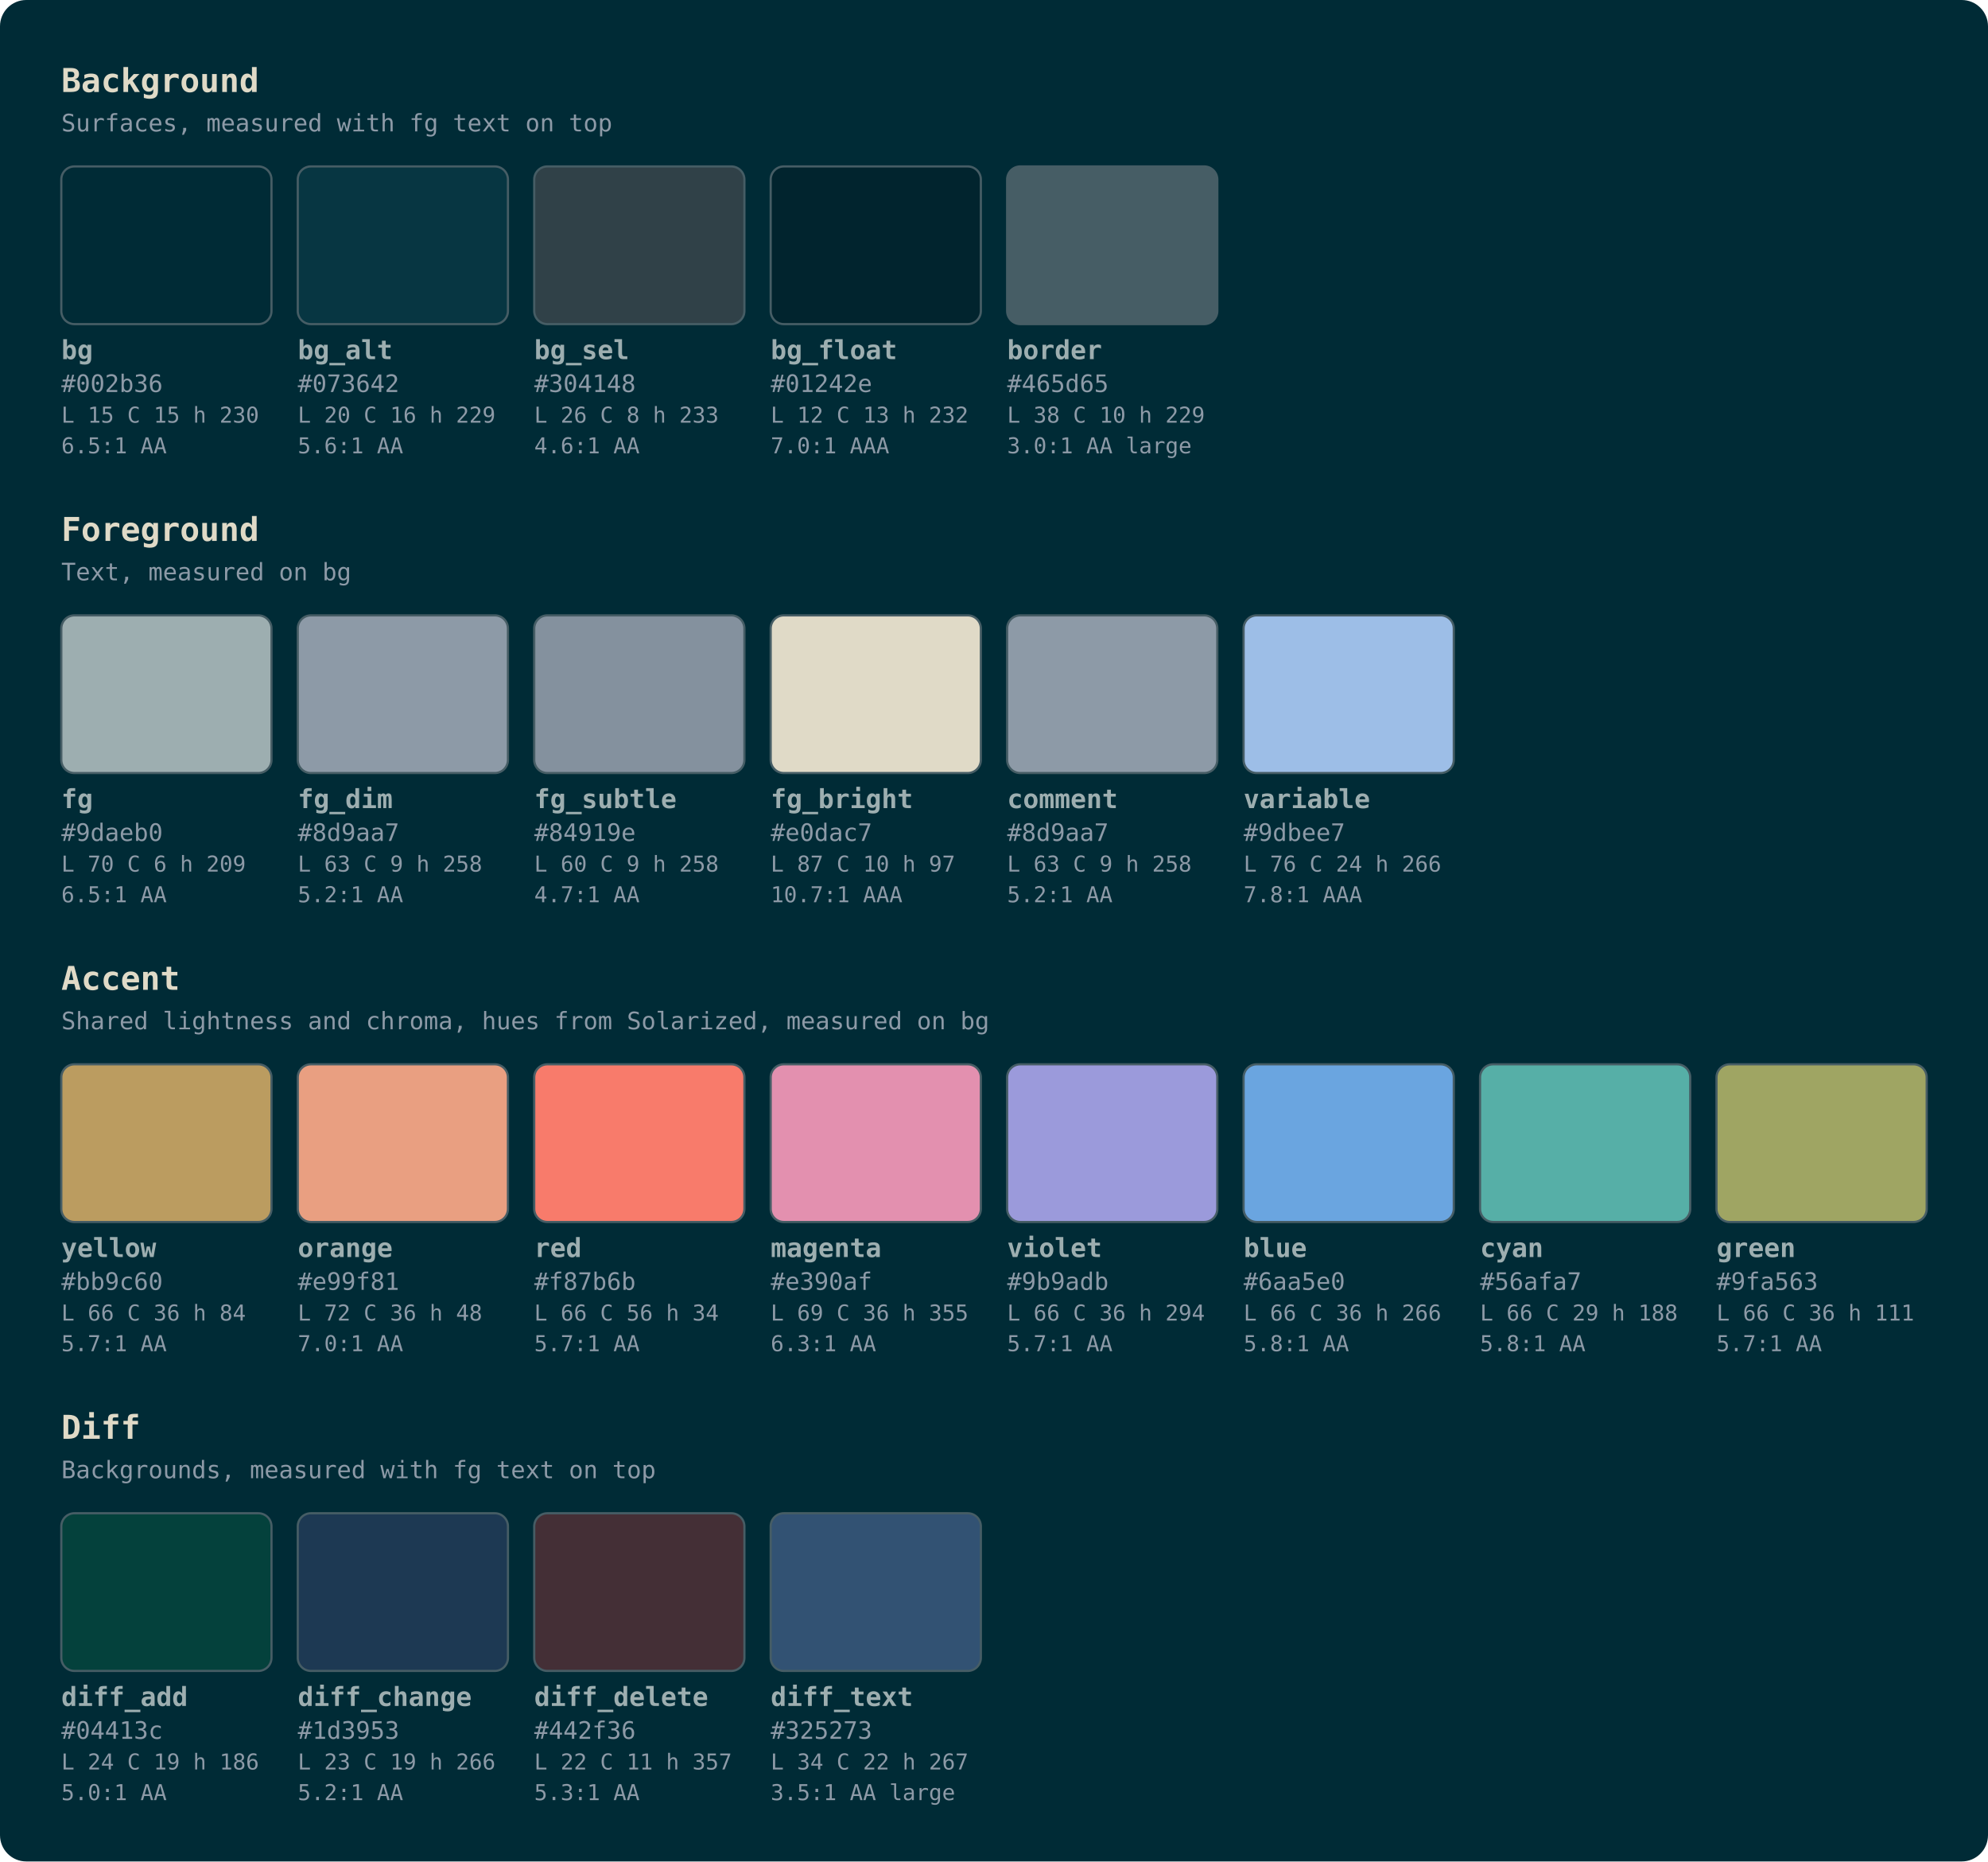
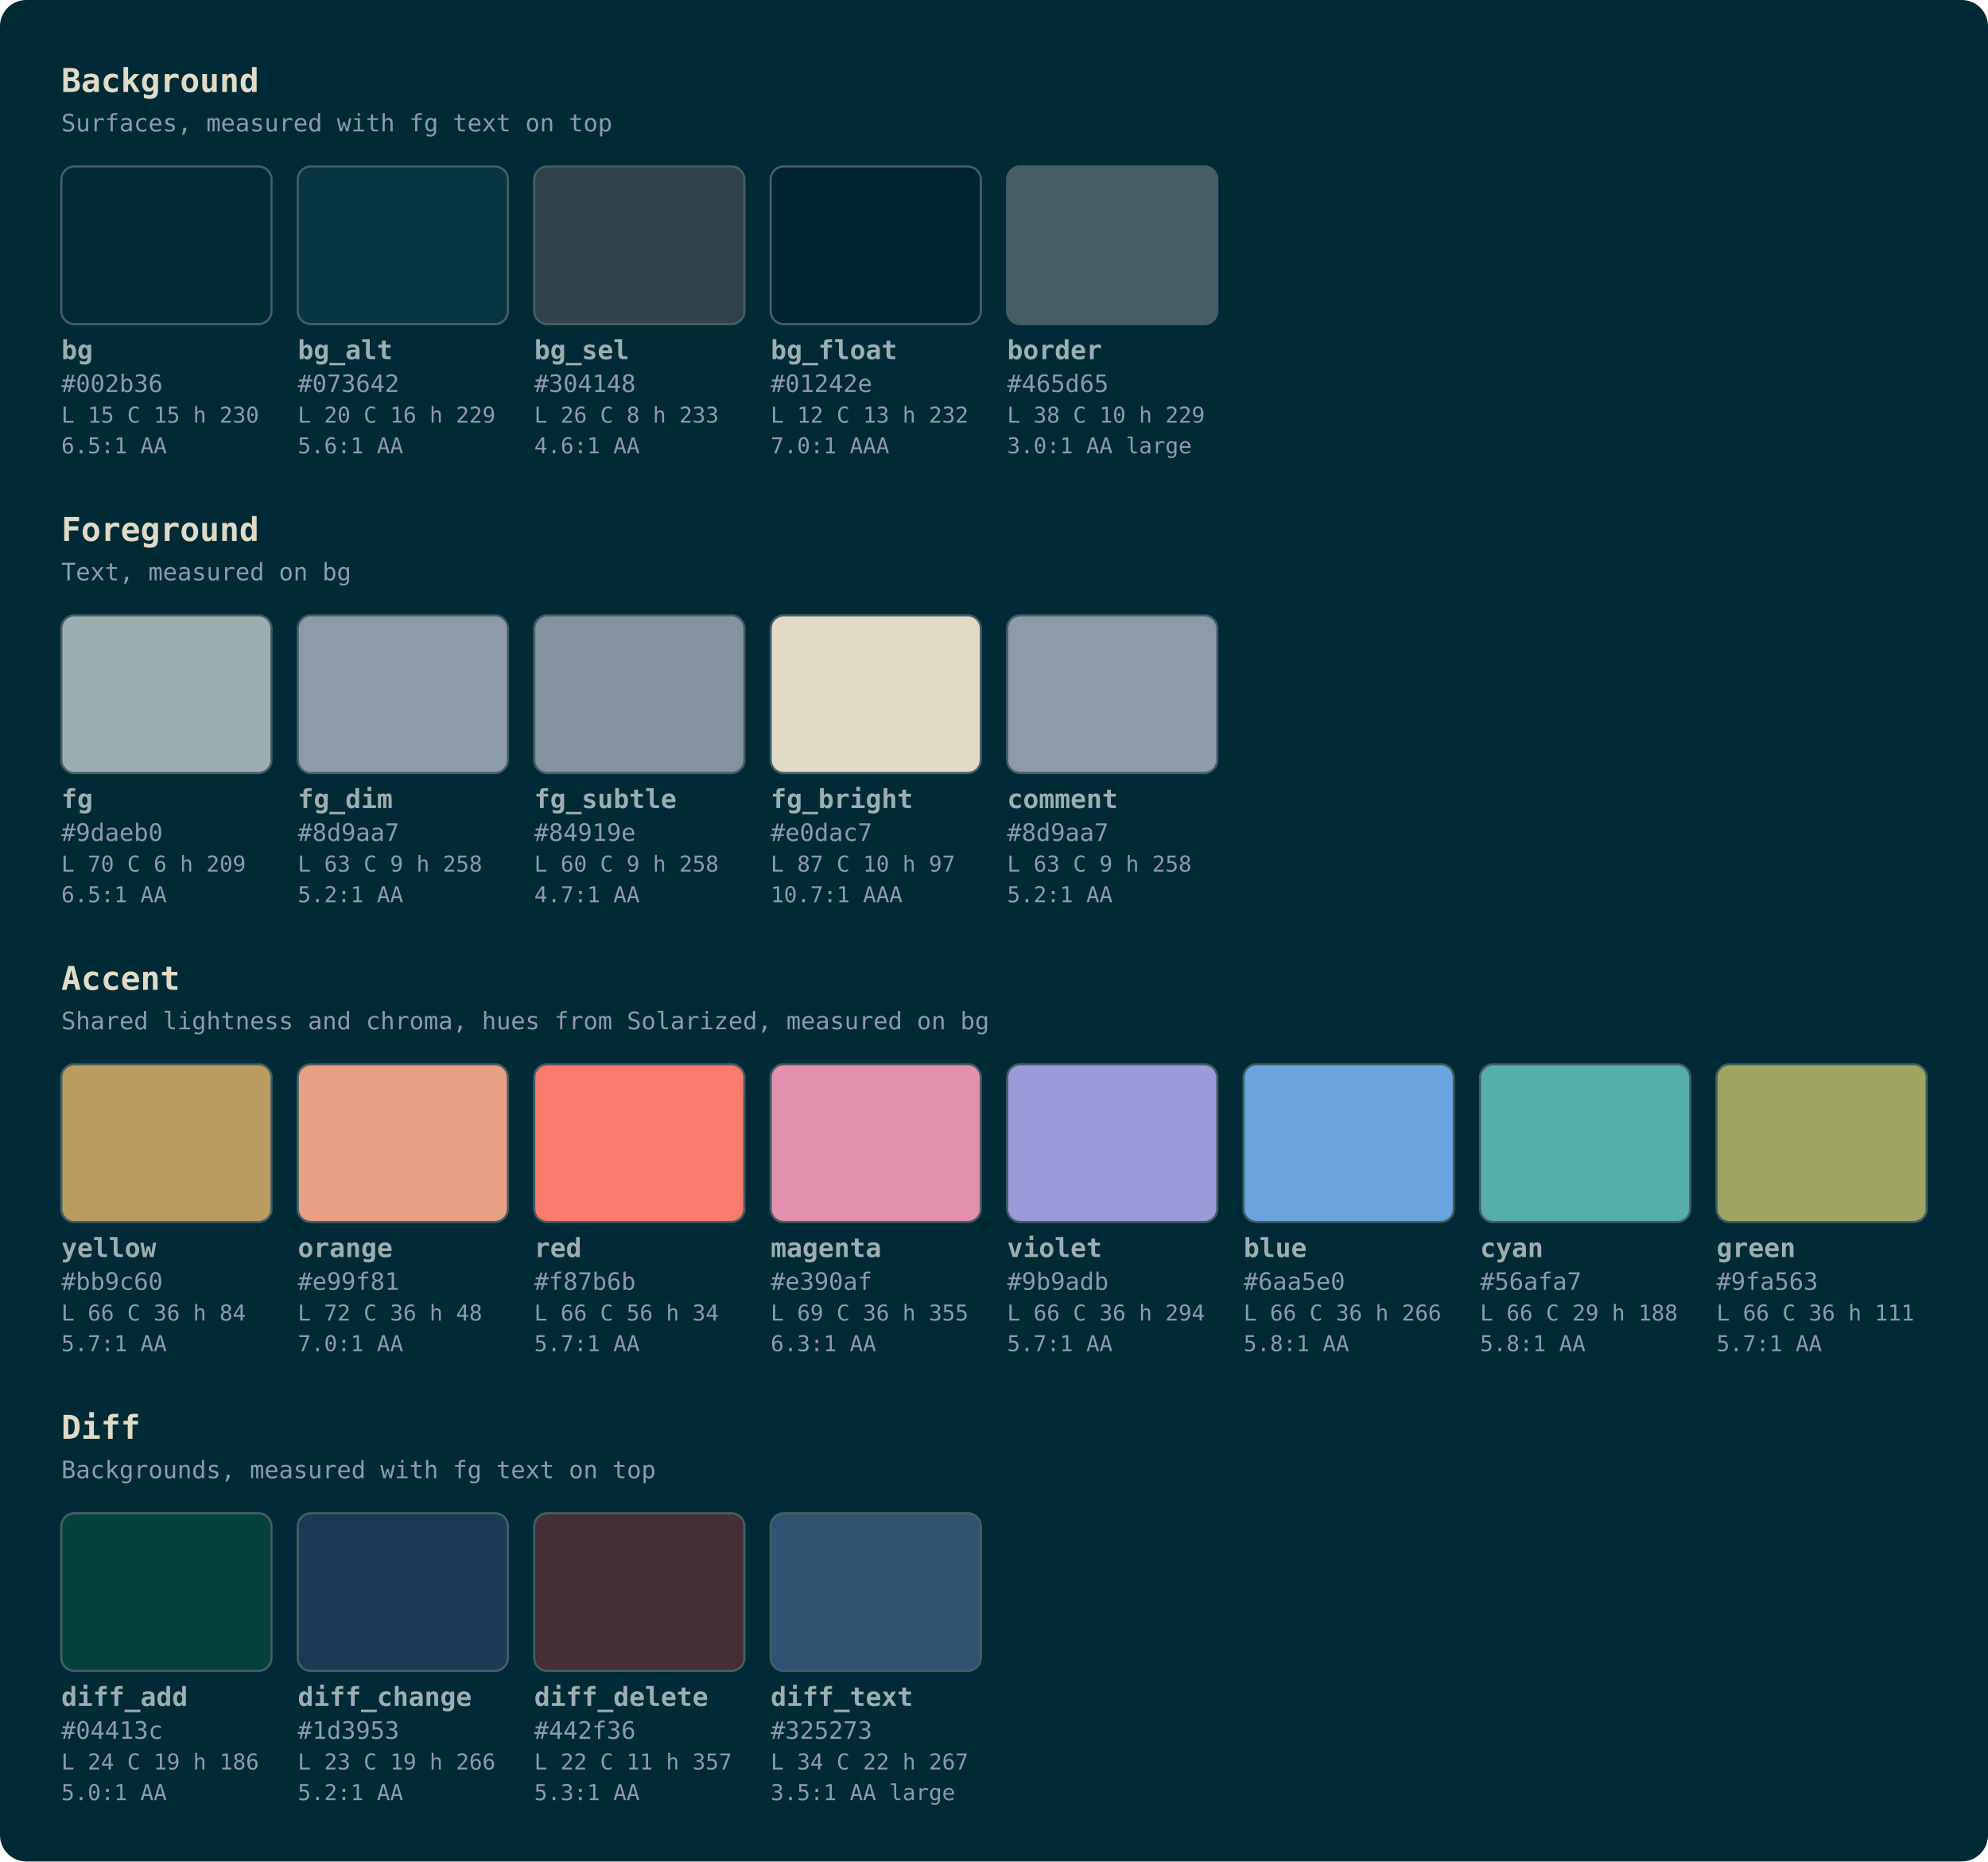
<svg xmlns="http://www.w3.org/2000/svg" width="908" height="850" viewBox="0 0 908 850" font-family="JetBrains Mono, SF Mono, Menlo, Consolas, monospace">
  <rect width="908" height="850" rx="12" fill="#002b36" />
  <text x="28" y="42" fill="#e0dac7" font-size="15" font-weight="bold">Background</text>
  <text x="28" y="60" fill="#8d9aa7" font-size="11">Surfaces, measured with fg text on top</text>
  <rect x="28" y="76" width="96" height="72" rx="6" fill="#002b36" stroke="#465d65" />
  <text x="28" y="164" fill="#9daeb0" font-size="12" font-weight="bold">bg</text>
  <text x="28" y="179" fill="#8d9aa7" font-size="11">#002b36</text>
  <text x="28" y="193" fill="#8d9aa7" font-size="10">L 15  C 15  h 230</text>
  <text x="28" y="207" fill="#8d9aa7" font-size="10">6.5:1  AA</text>
  <rect x="136" y="76" width="96" height="72" rx="6" fill="#073642" stroke="#465d65" />
  <text x="136" y="164" fill="#9daeb0" font-size="12" font-weight="bold">bg_alt</text>
  <text x="136" y="179" fill="#8d9aa7" font-size="11">#073642</text>
  <text x="136" y="193" fill="#8d9aa7" font-size="10">L 20  C 16  h 229</text>
  <text x="136" y="207" fill="#8d9aa7" font-size="10">5.6:1  AA</text>
  <rect x="244" y="76" width="96" height="72" rx="6" fill="#304148" stroke="#465d65" />
  <text x="244" y="164" fill="#9daeb0" font-size="12" font-weight="bold">bg_sel</text>
  <text x="244" y="179" fill="#8d9aa7" font-size="11">#304148</text>
  <text x="244" y="193" fill="#8d9aa7" font-size="10">L 26  C 8  h 233</text>
  <text x="244" y="207" fill="#8d9aa7" font-size="10">4.6:1  AA</text>
  <rect x="352" y="76" width="96" height="72" rx="6" fill="#01242e" stroke="#465d65" />
  <text x="352" y="164" fill="#9daeb0" font-size="12" font-weight="bold">bg_float</text>
  <text x="352" y="179" fill="#8d9aa7" font-size="11">#01242e</text>
  <text x="352" y="193" fill="#8d9aa7" font-size="10">L 12  C 13  h 232</text>
  <text x="352" y="207" fill="#8d9aa7" font-size="10">7.0:1  AAA</text>
  <rect x="460" y="76" width="96" height="72" rx="6" fill="#465d65" stroke="#465d65" />
  <text x="460" y="164" fill="#9daeb0" font-size="12" font-weight="bold">border</text>
  <text x="460" y="179" fill="#8d9aa7" font-size="11">#465d65</text>
  <text x="460" y="193" fill="#8d9aa7" font-size="10">L 38  C 10  h 229</text>
  <text x="460" y="207" fill="#8d9aa7" font-size="10">3.0:1  AA large</text>
  <text x="28" y="247" fill="#e0dac7" font-size="15" font-weight="bold">Foreground</text>
  <text x="28" y="265" fill="#8d9aa7" font-size="11">Text, measured on bg</text>
  <rect x="28" y="281" width="96" height="72" rx="6" fill="#9daeb0" stroke="#465d65" />
  <text x="28" y="369" fill="#9daeb0" font-size="12" font-weight="bold">fg</text>
  <text x="28" y="384" fill="#8d9aa7" font-size="11">#9daeb0</text>
  <text x="28" y="398" fill="#8d9aa7" font-size="10">L 70  C 6  h 209</text>
  <text x="28" y="412" fill="#8d9aa7" font-size="10">6.5:1  AA</text>
  <rect x="136" y="281" width="96" height="72" rx="6" fill="#8d9aa7" stroke="#465d65" />
  <text x="136" y="369" fill="#9daeb0" font-size="12" font-weight="bold">fg_dim</text>
  <text x="136" y="384" fill="#8d9aa7" font-size="11">#8d9aa7</text>
  <text x="136" y="398" fill="#8d9aa7" font-size="10">L 63  C 9  h 258</text>
  <text x="136" y="412" fill="#8d9aa7" font-size="10">5.2:1  AA</text>
  <rect x="244" y="281" width="96" height="72" rx="6" fill="#84919e" stroke="#465d65" />
  <text x="244" y="369" fill="#9daeb0" font-size="12" font-weight="bold">fg_subtle</text>
  <text x="244" y="384" fill="#8d9aa7" font-size="11">#84919e</text>
  <text x="244" y="398" fill="#8d9aa7" font-size="10">L 60  C 9  h 258</text>
  <text x="244" y="412" fill="#8d9aa7" font-size="10">4.7:1  AA</text>
  <rect x="352" y="281" width="96" height="72" rx="6" fill="#e0dac7" stroke="#465d65" />
  <text x="352" y="369" fill="#9daeb0" font-size="12" font-weight="bold">fg_bright</text>
  <text x="352" y="384" fill="#8d9aa7" font-size="11">#e0dac7</text>
  <text x="352" y="398" fill="#8d9aa7" font-size="10">L 87  C 10  h 97</text>
  <text x="352" y="412" fill="#8d9aa7" font-size="10">10.7:1  AAA</text>
  <rect x="460" y="281" width="96" height="72" rx="6" fill="#8d9aa7" stroke="#465d65" />
  <text x="460" y="369" fill="#9daeb0" font-size="12" font-weight="bold">comment</text>
  <text x="460" y="384" fill="#8d9aa7" font-size="11">#8d9aa7</text>
  <text x="460" y="398" fill="#8d9aa7" font-size="10">L 63  C 9  h 258</text>
  <text x="460" y="412" fill="#8d9aa7" font-size="10">5.2:1  AA</text>
-   <rect x="568" y="281" width="96" height="72" rx="6" fill="#9dbee7" stroke="#465d65" />
-   <text x="568" y="369" fill="#9daeb0" font-size="12" font-weight="bold">variable</text>
-   <text x="568" y="384" fill="#8d9aa7" font-size="11">#9dbee7</text>
-   <text x="568" y="398" fill="#8d9aa7" font-size="10">L 76  C 24  h 266</text>
-   <text x="568" y="412" fill="#8d9aa7" font-size="10">7.8:1  AAA</text>
  <text x="28" y="452" fill="#e0dac7" font-size="15" font-weight="bold">Accent</text>
  <text x="28" y="470" fill="#8d9aa7" font-size="11">Shared lightness and chroma, hues from Solarized, measured on bg</text>
  <rect x="28" y="486" width="96" height="72" rx="6" fill="#bb9c60" stroke="#465d65" />
  <text x="28" y="574" fill="#9daeb0" font-size="12" font-weight="bold">yellow</text>
  <text x="28" y="589" fill="#8d9aa7" font-size="11">#bb9c60</text>
  <text x="28" y="603" fill="#8d9aa7" font-size="10">L 66  C 36  h 84</text>
  <text x="28" y="617" fill="#8d9aa7" font-size="10">5.7:1  AA</text>
  <rect x="136" y="486" width="96" height="72" rx="6" fill="#e99f81" stroke="#465d65" />
  <text x="136" y="574" fill="#9daeb0" font-size="12" font-weight="bold">orange</text>
  <text x="136" y="589" fill="#8d9aa7" font-size="11">#e99f81</text>
  <text x="136" y="603" fill="#8d9aa7" font-size="10">L 72  C 36  h 48</text>
  <text x="136" y="617" fill="#8d9aa7" font-size="10">7.0:1  AA</text>
  <rect x="244" y="486" width="96" height="72" rx="6" fill="#f87b6b" stroke="#465d65" />
  <text x="244" y="574" fill="#9daeb0" font-size="12" font-weight="bold">red</text>
  <text x="244" y="589" fill="#8d9aa7" font-size="11">#f87b6b</text>
  <text x="244" y="603" fill="#8d9aa7" font-size="10">L 66  C 56  h 34</text>
  <text x="244" y="617" fill="#8d9aa7" font-size="10">5.7:1  AA</text>
  <rect x="352" y="486" width="96" height="72" rx="6" fill="#e390af" stroke="#465d65" />
  <text x="352" y="574" fill="#9daeb0" font-size="12" font-weight="bold">magenta</text>
  <text x="352" y="589" fill="#8d9aa7" font-size="11">#e390af</text>
  <text x="352" y="603" fill="#8d9aa7" font-size="10">L 69  C 36  h 355</text>
  <text x="352" y="617" fill="#8d9aa7" font-size="10">6.3:1  AA</text>
  <rect x="460" y="486" width="96" height="72" rx="6" fill="#9b9adb" stroke="#465d65" />
  <text x="460" y="574" fill="#9daeb0" font-size="12" font-weight="bold">violet</text>
  <text x="460" y="589" fill="#8d9aa7" font-size="11">#9b9adb</text>
  <text x="460" y="603" fill="#8d9aa7" font-size="10">L 66  C 36  h 294</text>
  <text x="460" y="617" fill="#8d9aa7" font-size="10">5.7:1  AA</text>
  <rect x="568" y="486" width="96" height="72" rx="6" fill="#6aa5e0" stroke="#465d65" />
  <text x="568" y="574" fill="#9daeb0" font-size="12" font-weight="bold">blue</text>
  <text x="568" y="589" fill="#8d9aa7" font-size="11">#6aa5e0</text>
  <text x="568" y="603" fill="#8d9aa7" font-size="10">L 66  C 36  h 266</text>
  <text x="568" y="617" fill="#8d9aa7" font-size="10">5.8:1  AA</text>
  <rect x="676" y="486" width="96" height="72" rx="6" fill="#56afa7" stroke="#465d65" />
  <text x="676" y="574" fill="#9daeb0" font-size="12" font-weight="bold">cyan</text>
  <text x="676" y="589" fill="#8d9aa7" font-size="11">#56afa7</text>
  <text x="676" y="603" fill="#8d9aa7" font-size="10">L 66  C 29  h 188</text>
  <text x="676" y="617" fill="#8d9aa7" font-size="10">5.8:1  AA</text>
  <rect x="784" y="486" width="96" height="72" rx="6" fill="#9fa563" stroke="#465d65" />
  <text x="784" y="574" fill="#9daeb0" font-size="12" font-weight="bold">green</text>
  <text x="784" y="589" fill="#8d9aa7" font-size="11">#9fa563</text>
  <text x="784" y="603" fill="#8d9aa7" font-size="10">L 66  C 36  h 111</text>
  <text x="784" y="617" fill="#8d9aa7" font-size="10">5.7:1  AA</text>
  <text x="28" y="657" fill="#e0dac7" font-size="15" font-weight="bold">Diff</text>
  <text x="28" y="675" fill="#8d9aa7" font-size="11">Backgrounds, measured with fg text on top</text>
  <rect x="28" y="691" width="96" height="72" rx="6" fill="#04413c" stroke="#465d65" />
  <text x="28" y="779" fill="#9daeb0" font-size="12" font-weight="bold">diff_add</text>
  <text x="28" y="794" fill="#8d9aa7" font-size="11">#04413c</text>
  <text x="28" y="808" fill="#8d9aa7" font-size="10">L 24  C 19  h 186</text>
  <text x="28" y="822" fill="#8d9aa7" font-size="10">5.0:1  AA</text>
  <rect x="136" y="691" width="96" height="72" rx="6" fill="#1d3953" stroke="#465d65" />
  <text x="136" y="779" fill="#9daeb0" font-size="12" font-weight="bold">diff_change</text>
  <text x="136" y="794" fill="#8d9aa7" font-size="11">#1d3953</text>
  <text x="136" y="808" fill="#8d9aa7" font-size="10">L 23  C 19  h 266</text>
  <text x="136" y="822" fill="#8d9aa7" font-size="10">5.2:1  AA</text>
  <rect x="244" y="691" width="96" height="72" rx="6" fill="#442f36" stroke="#465d65" />
  <text x="244" y="779" fill="#9daeb0" font-size="12" font-weight="bold">diff_delete</text>
  <text x="244" y="794" fill="#8d9aa7" font-size="11">#442f36</text>
  <text x="244" y="808" fill="#8d9aa7" font-size="10">L 22  C 11  h 357</text>
  <text x="244" y="822" fill="#8d9aa7" font-size="10">5.3:1  AA</text>
  <rect x="352" y="691" width="96" height="72" rx="6" fill="#325273" stroke="#465d65" />
  <text x="352" y="779" fill="#9daeb0" font-size="12" font-weight="bold">diff_text</text>
  <text x="352" y="794" fill="#8d9aa7" font-size="11">#325273</text>
  <text x="352" y="808" fill="#8d9aa7" font-size="10">L 34  C 22  h 267</text>
  <text x="352" y="822" fill="#8d9aa7" font-size="10">3.5:1  AA large</text>
</svg>
